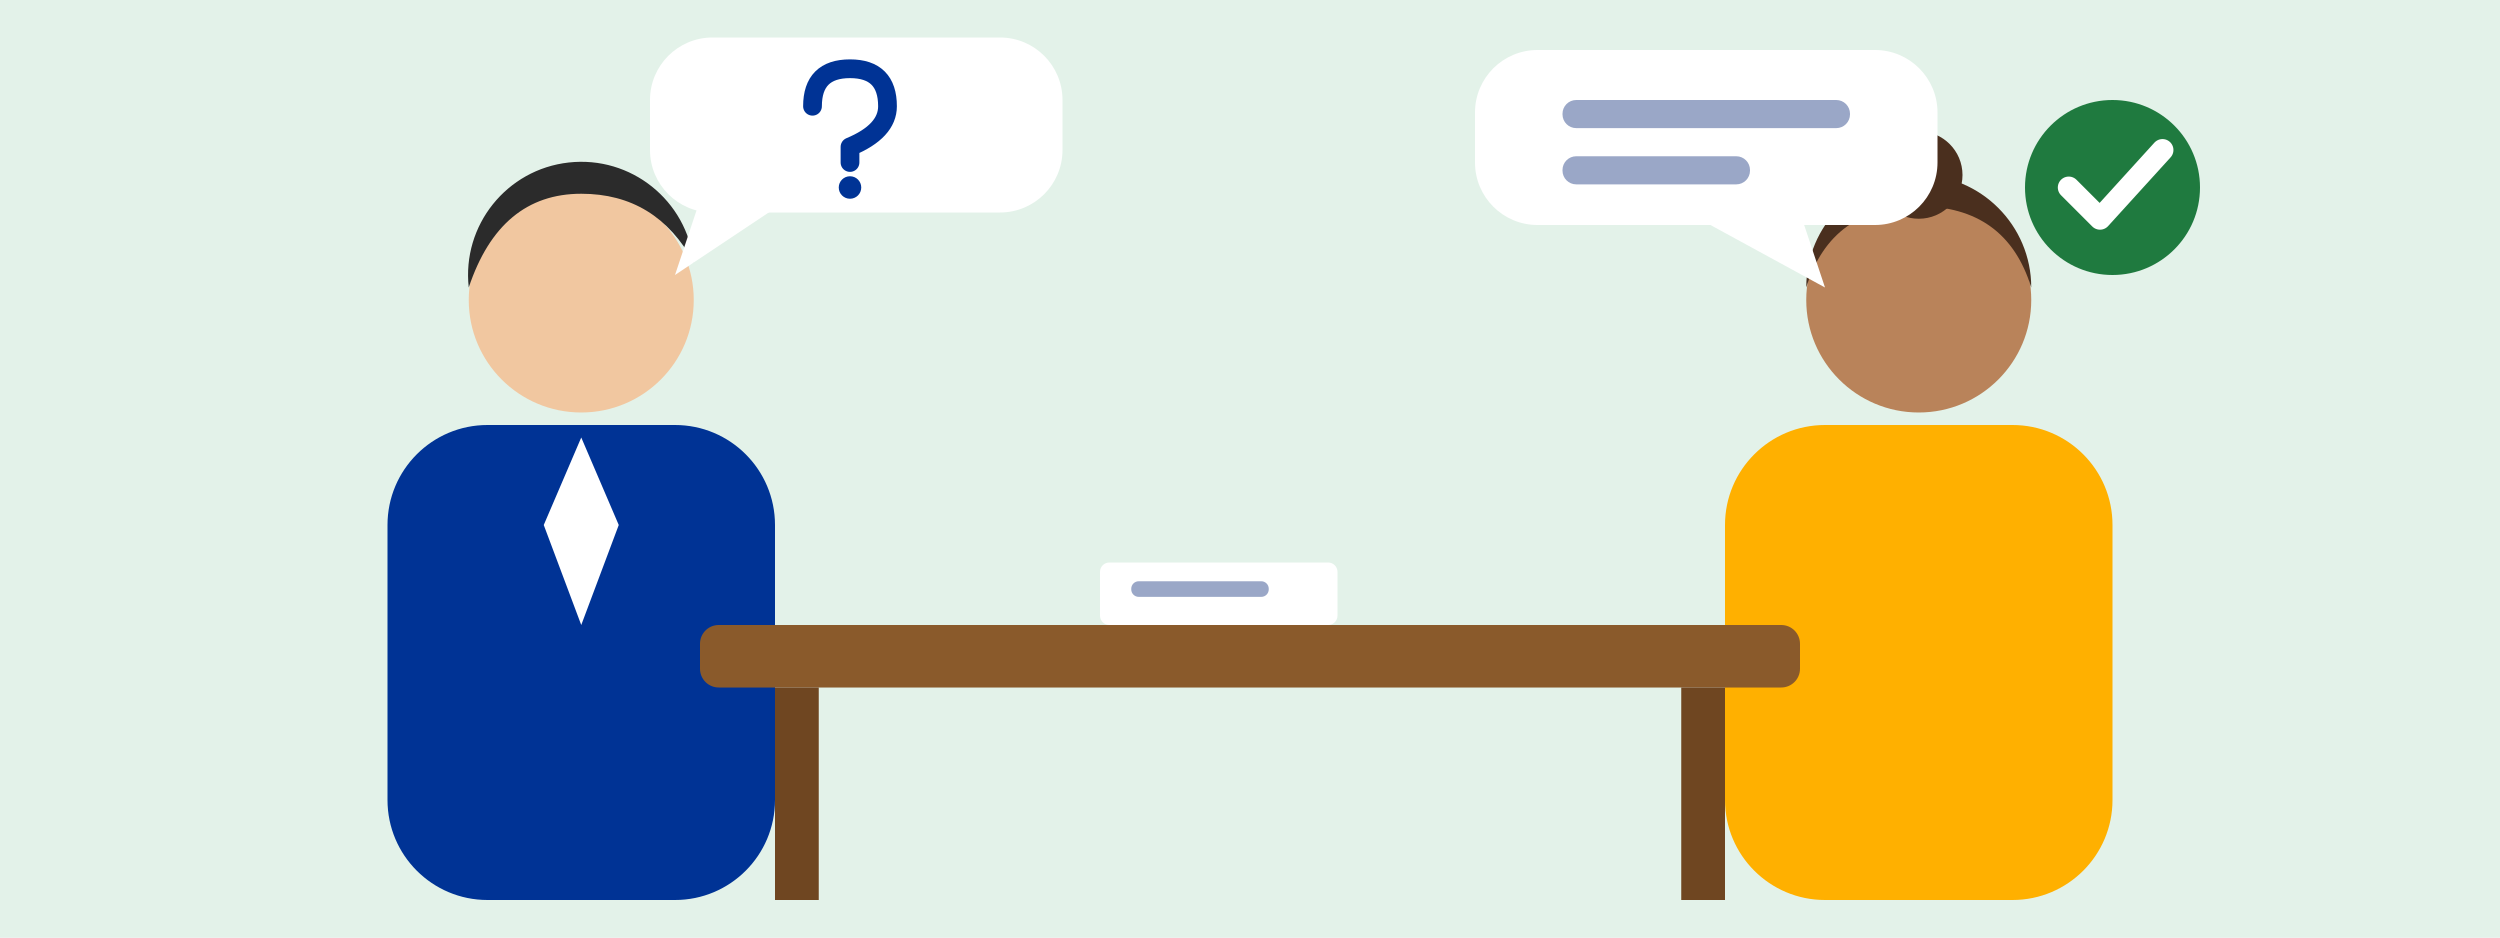
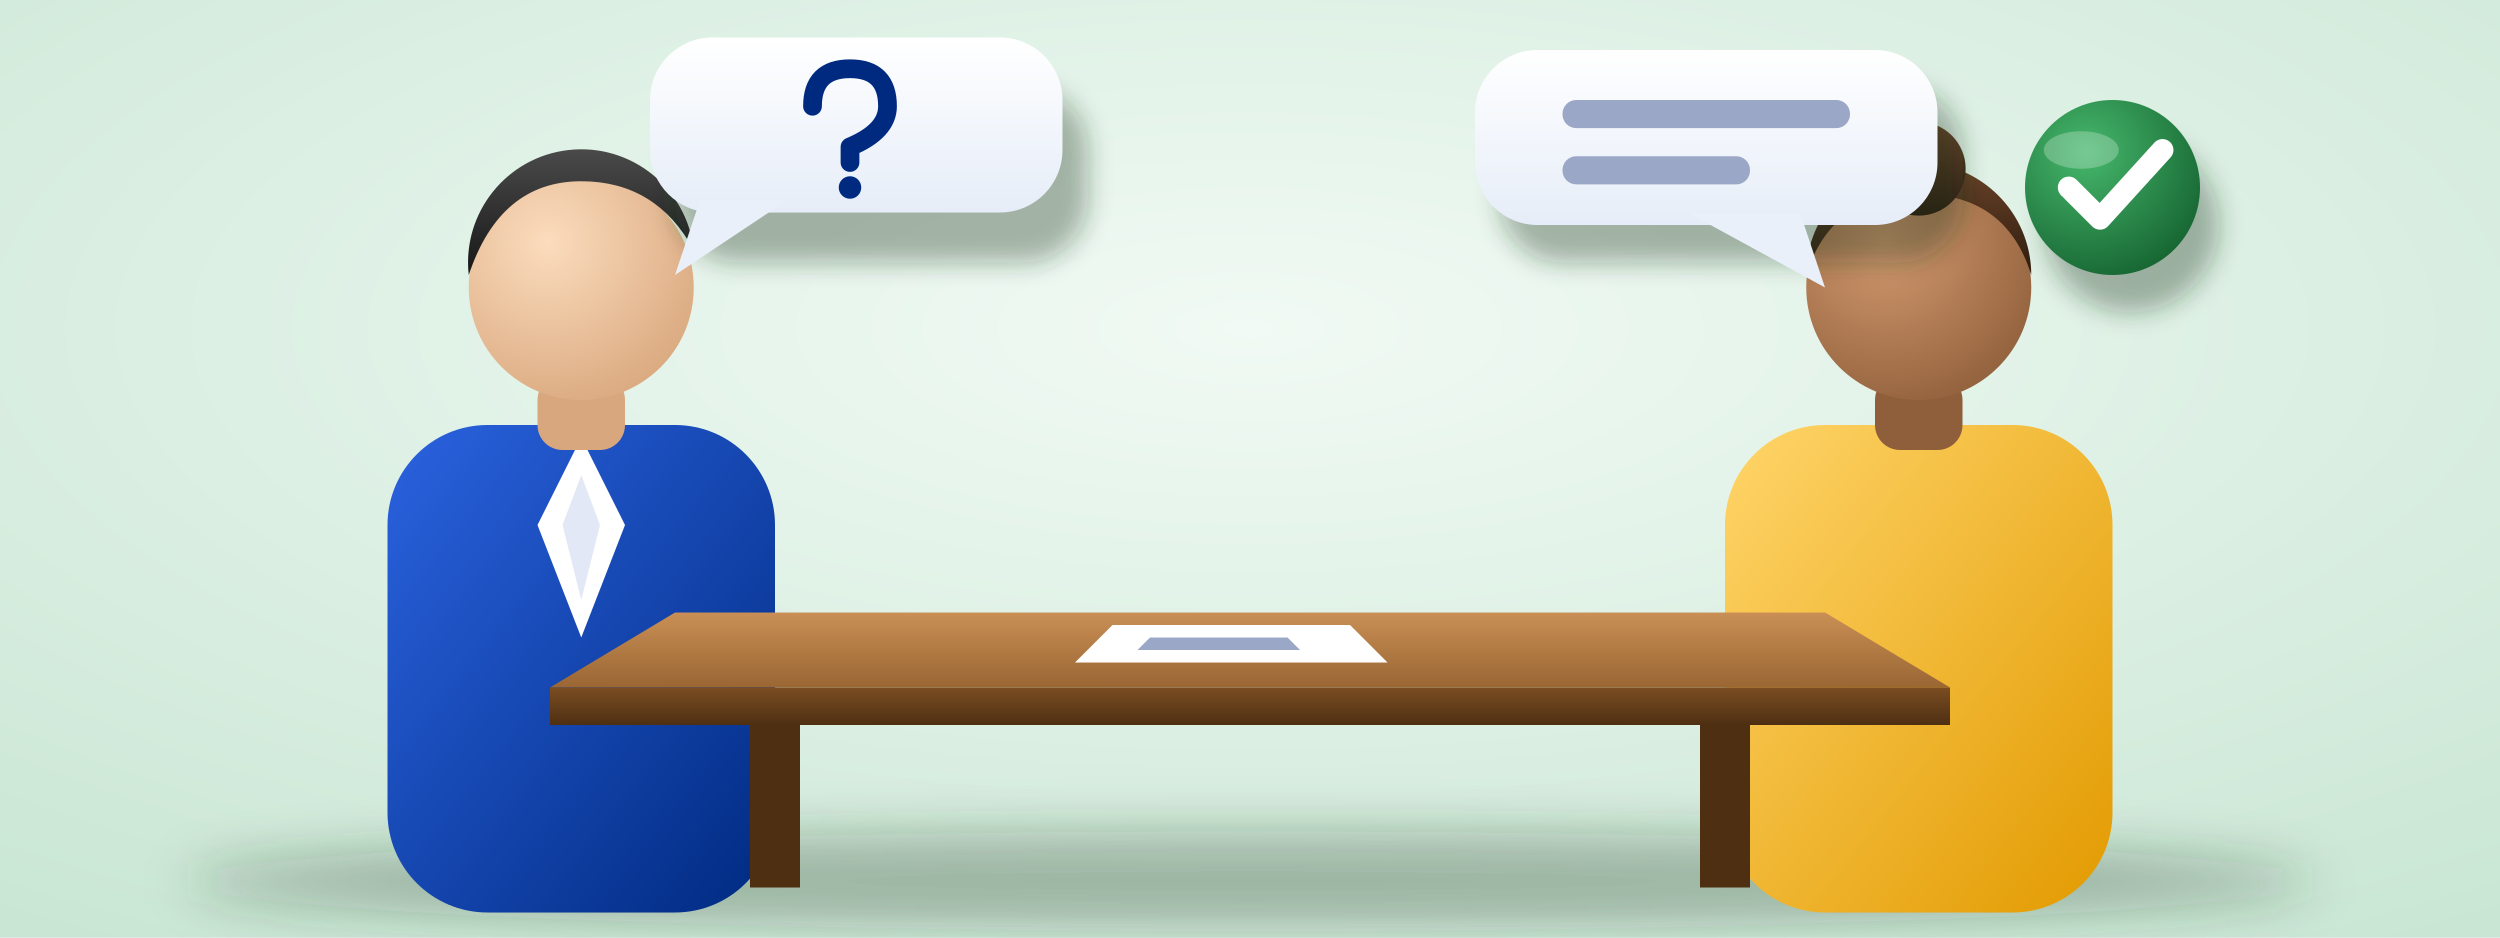
<svg xmlns="http://www.w3.org/2000/svg" viewBox="0 0 400 150" width="400" height="150">
-   <rect width="400" height="150" fill="#e3f2e9" />
-   <rect x="62" y="68" width="62" height="76" rx="16" fill="#003395" />
-   <polygon points="93,70 87,84 93,100 99,84" fill="#ffffff" />
-   <circle cx="93" cy="48" r="18" fill="#f1c7a0" />
-   <path d="M75 46 a18 18 0 0 1 36 -4 q-6 -11 -18 -11 q-13 0 -18 15 Z" fill="#2b2b2b" />
-   <rect x="276" y="68" width="62" height="76" rx="16" fill="#ffb000" />
-   <circle cx="307" cy="48" r="18" fill="#b9835a" />
-   <path d="M289 46 a18 18 0 0 1 36 0 q-4 -13 -18 -13 q-14 0 -18 13 Z" fill="#4a2f1e" />
-   <circle cx="307" cy="28" r="7" fill="#4a2f1e" />
-   <rect x="112" y="100" width="176" height="10" rx="3" fill="#8a5a2b" />
-   <rect x="124" y="110" width="7" height="34" fill="#6f4621" />
-   <rect x="269" y="110" width="7" height="34" fill="#6f4621" />
-   <rect x="176" y="90" width="38" height="10" rx="1.5" fill="#ffffff" />
-   <rect x="181" y="93" width="22" height="2.5" rx="1.2" fill="#9aa7c7" />
-   <rect x="104" y="6" width="66" height="28" rx="10" fill="#ffffff" />
-   <polygon points="112,32 108,44 126,32" fill="#ffffff" />
-   <path d="M130 17 q0 -6 6 -6 q6 0 6 6 q0 4 -6 6.5 v2.5" fill="none" stroke="#003395" stroke-width="3" stroke-linecap="round" stroke-linejoin="round" />
-   <circle cx="136" cy="30" r="1.8" fill="#003395" />
-   <rect x="236" y="8" width="74" height="28" rx="10" fill="#ffffff" />
-   <polygon points="288,34 292,46 270,34" fill="#ffffff" />
+   <defs>
+     <radialGradient id="bg" cx="0.5" cy="0.35" r="0.8">
+       <stop offset="0" stop-color="#f1faf4" />
+       <stop offset="1" stop-color="#c9e6d4" />
+     </radialGradient>
+     <linearGradient id="blue" x1="0" y1="0" x2="1" y2="1">
+       <stop offset="0" stop-color="#2b63e0" />
+       <stop offset="1" stop-color="#002a80" />
+     </linearGradient>
+     <linearGradient id="amber" x1="0" y1="0" x2="1" y2="1">
+       <stop offset="0" stop-color="#ffd56a" />
+       <stop offset="1" stop-color="#e29a00" />
+     </linearGradient>
+     <radialGradient id="skin1" cx="0.35" cy="0.3" r="0.8">
+       <stop offset="0" stop-color="#fbdcbd" />
+       <stop offset="1" stop-color="#d9a77d" />
+     </radialGradient>
+     <radialGradient id="skin2" cx="0.35" cy="0.3" r="0.8">
+       <stop offset="0" stop-color="#d49a6f" />
+       <stop offset="1" stop-color="#8f5f3b" />
+     </radialGradient>
+     <linearGradient id="hair1" x1="0" y1="0" x2="0" y2="1">
+       <stop offset="0" stop-color="#4a4a4a" />
+       <stop offset="1" stop-color="#171717" />
+     </linearGradient>
+     <linearGradient id="hair2" x1="0" y1="0" x2="0" y2="1">
+       <stop offset="0" stop-color="#6b4429" />
+       <stop offset="1" stop-color="#2d1b0e" />
+     </linearGradient>
+     <linearGradient id="top" x1="0" y1="0" x2="0" y2="1">
+       <stop offset="0" stop-color="#c98f55" />
+       <stop offset="1" stop-color="#9a6633" />
+     </linearGradient>
+     <linearGradient id="front" x1="0" y1="0" x2="0" y2="1">
+       <stop offset="0" stop-color="#7a4d22" />
+       <stop offset="1" stop-color="#4e2f12" />
+     </linearGradient>
+     <linearGradient id="bub" x1="0" y1="0" x2="0" y2="1">
+       <stop offset="0" stop-color="#ffffff" />
+       <stop offset="1" stop-color="#e6edf8" />
+     </linearGradient>
+     <radialGradient id="ok" cx="0.35" cy="0.3" r="0.8">
+       <stop offset="0" stop-color="#46b86c" />
+       <stop offset="1" stop-color="#14612f" />
+     </radialGradient>
+     <filter id="blur" x="-30%" y="-80%" width="160%" height="260%">
+       <feGaussianBlur stdDeviation="4" />
+     </filter>
+     <filter id="blur2" x="-30%" y="-30%" width="160%" height="160%">
+       <feGaussianBlur stdDeviation="2" />
+     </filter>
+   </defs>
+   <rect width="400" height="150" fill="url(#bg)" />
+   <ellipse cx="200" cy="141" rx="170" ry="8" fill="#14391f" fill-opacity="0.3" filter="url(#blur)" />
+   <rect x="62" y="68" width="62" height="78" rx="16" fill="url(#blue)" />
+   <polygon points="93,70 86,84 93,102 100,84" fill="#ffffff" />
+   <polygon points="93,76 90,84 93,96 96,84" fill="#e2e8f5" />
+   <rect x="86" y="60" width="14" height="12" rx="4" fill="#d9a77d" />
+   <circle cx="93" cy="46" r="18" fill="url(#skin1)" />
+   <path d="M75 44 a18 18 0 0 1 36 -4 q-6 -11 -18 -11 q-13 0 -18 15 Z" fill="url(#hair1)" />
+   <rect x="276" y="68" width="62" height="78" rx="16" fill="url(#amber)" />
+   <rect x="300" y="60" width="14" height="12" rx="4" fill="#8f5f3b" />
+   <circle cx="307" cy="46" r="18" fill="url(#skin2)" />
+   <path d="M289 44 a18 18 0 0 1 36 0 q-4 -13 -18 -13 q-14 0 -18 13 Z" fill="url(#hair2)" />
+   <circle cx="307" cy="27" r="7.5" fill="url(#hair2)" />
+   <polygon points="108,98 292,98 312,110 88,110" fill="url(#top)" />
+   <polygon points="88,110 312,110 312,116 88,116" fill="url(#front)" />
+   <rect x="120" y="116" width="8" height="26" fill="#4e2f12" />
+   <rect x="272" y="116" width="8" height="26" fill="#4e2f12" />
+   <polygon points="178,100 216,100 222,106 172,106" fill="#ffffff" />
+   <polygon points="184,102 206,102 208,104 182,104" fill="#9aa7c7" />
+   <rect x="106" y="10" width="66" height="28" rx="10" fill="#14391f" fill-opacity="0.35" filter="url(#blur2)" transform="translate(2 4)" />
+   <rect x="104" y="6" width="66" height="28" rx="10" fill="url(#bub)" />
+   <polygon points="112,32 108,44 126,32" fill="#eaf0f9" />
+   <path d="M130 17 q0 -6 6 -6 q6 0 6 6 q0 4 -6 6.5 v2.5" fill="none" stroke="#002a80" stroke-width="3" stroke-linecap="round" stroke-linejoin="round" />
+   <circle cx="136" cy="30" r="1.8" fill="#002a80" />
+   <rect x="238" y="10" width="74" height="28" rx="10" fill="#14391f" fill-opacity="0.35" filter="url(#blur2)" transform="translate(2 4)" />
+   <rect x="236" y="8" width="74" height="28" rx="10" fill="url(#bub)" />
+   <polygon points="288,34 292,46 270,34" fill="#eaf0f9" />
  <rect x="250" y="16" width="46" height="4.5" rx="2.2" fill="#9aa7c7" />
  <rect x="250" y="25" width="30" height="4.5" rx="2.2" fill="#9aa7c7" />
-   <circle cx="338" cy="30" r="14" fill="#1f7a3f" />
+   <circle cx="340" cy="33" r="14" fill="#14391f" fill-opacity="0.35" filter="url(#blur2)" transform="translate(1 3)" />
+   <circle cx="338" cy="30" r="14" fill="url(#ok)" />
  <path d="M331 30 l5 5 l10 -11" fill="none" stroke="#ffffff" stroke-width="3.5" stroke-linecap="round" stroke-linejoin="round" />
+   <ellipse cx="333" cy="24" rx="6" ry="3" fill="#ffffff" fill-opacity="0.25" />
</svg>
